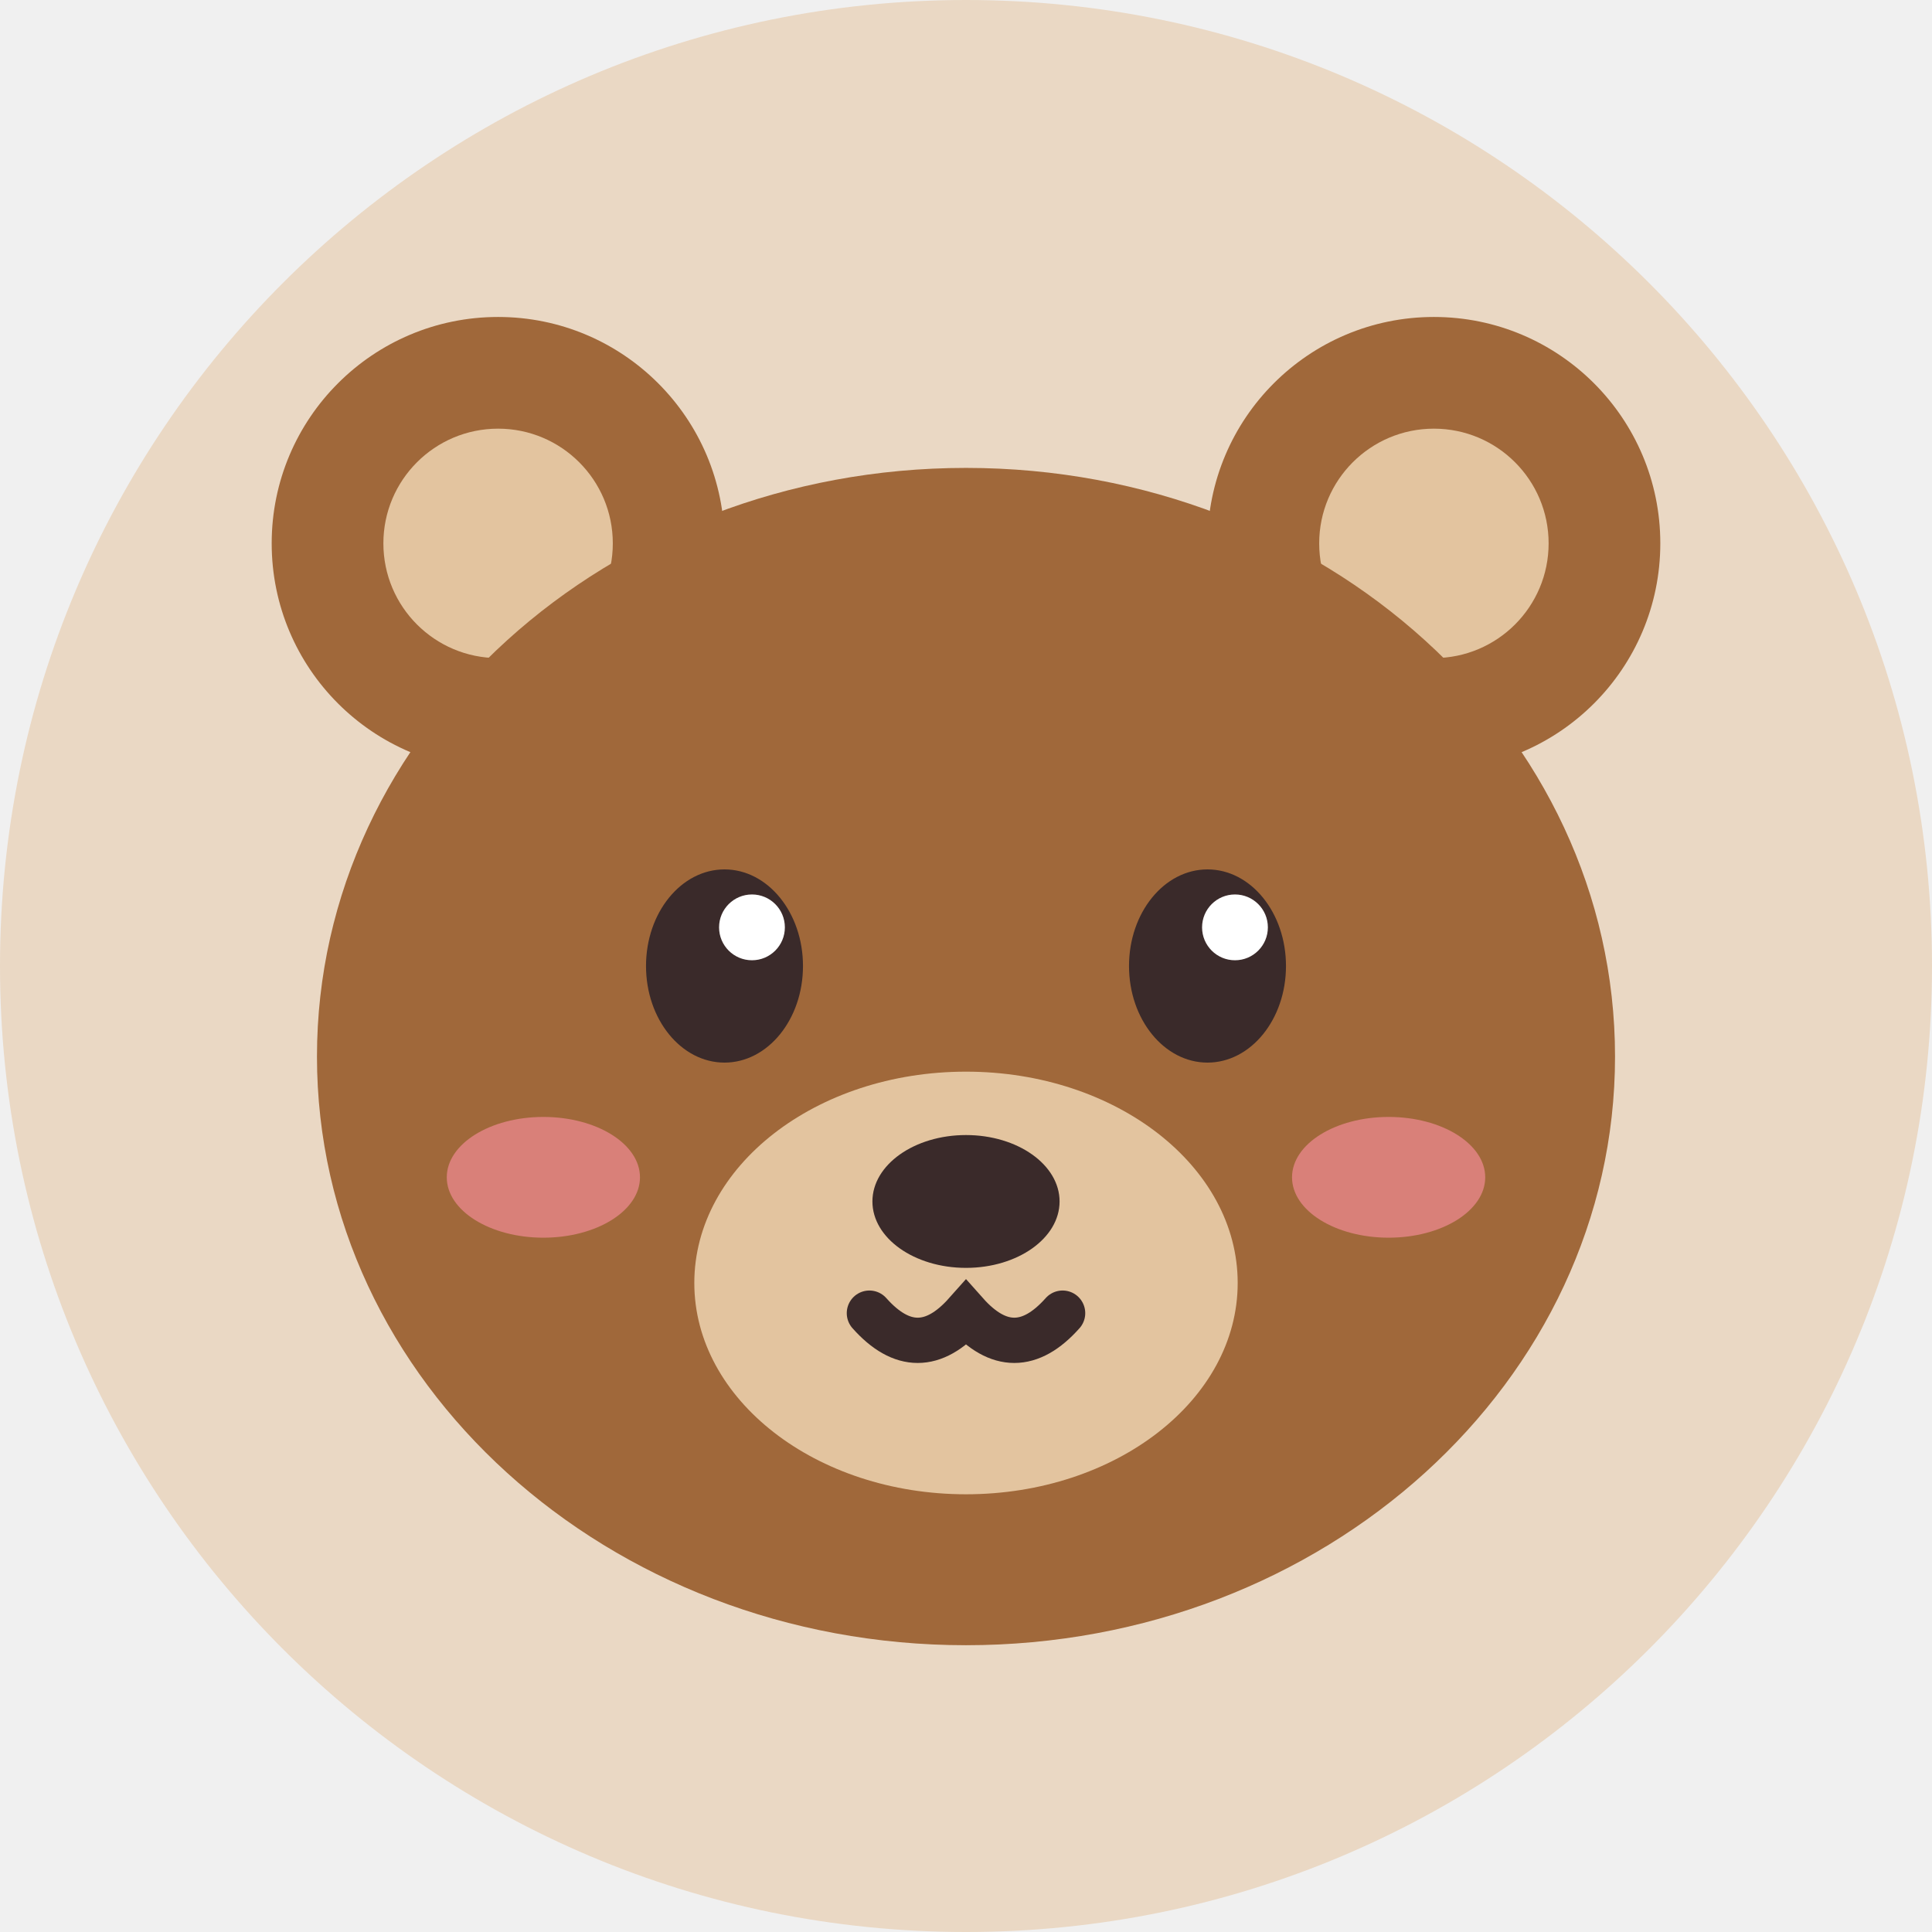
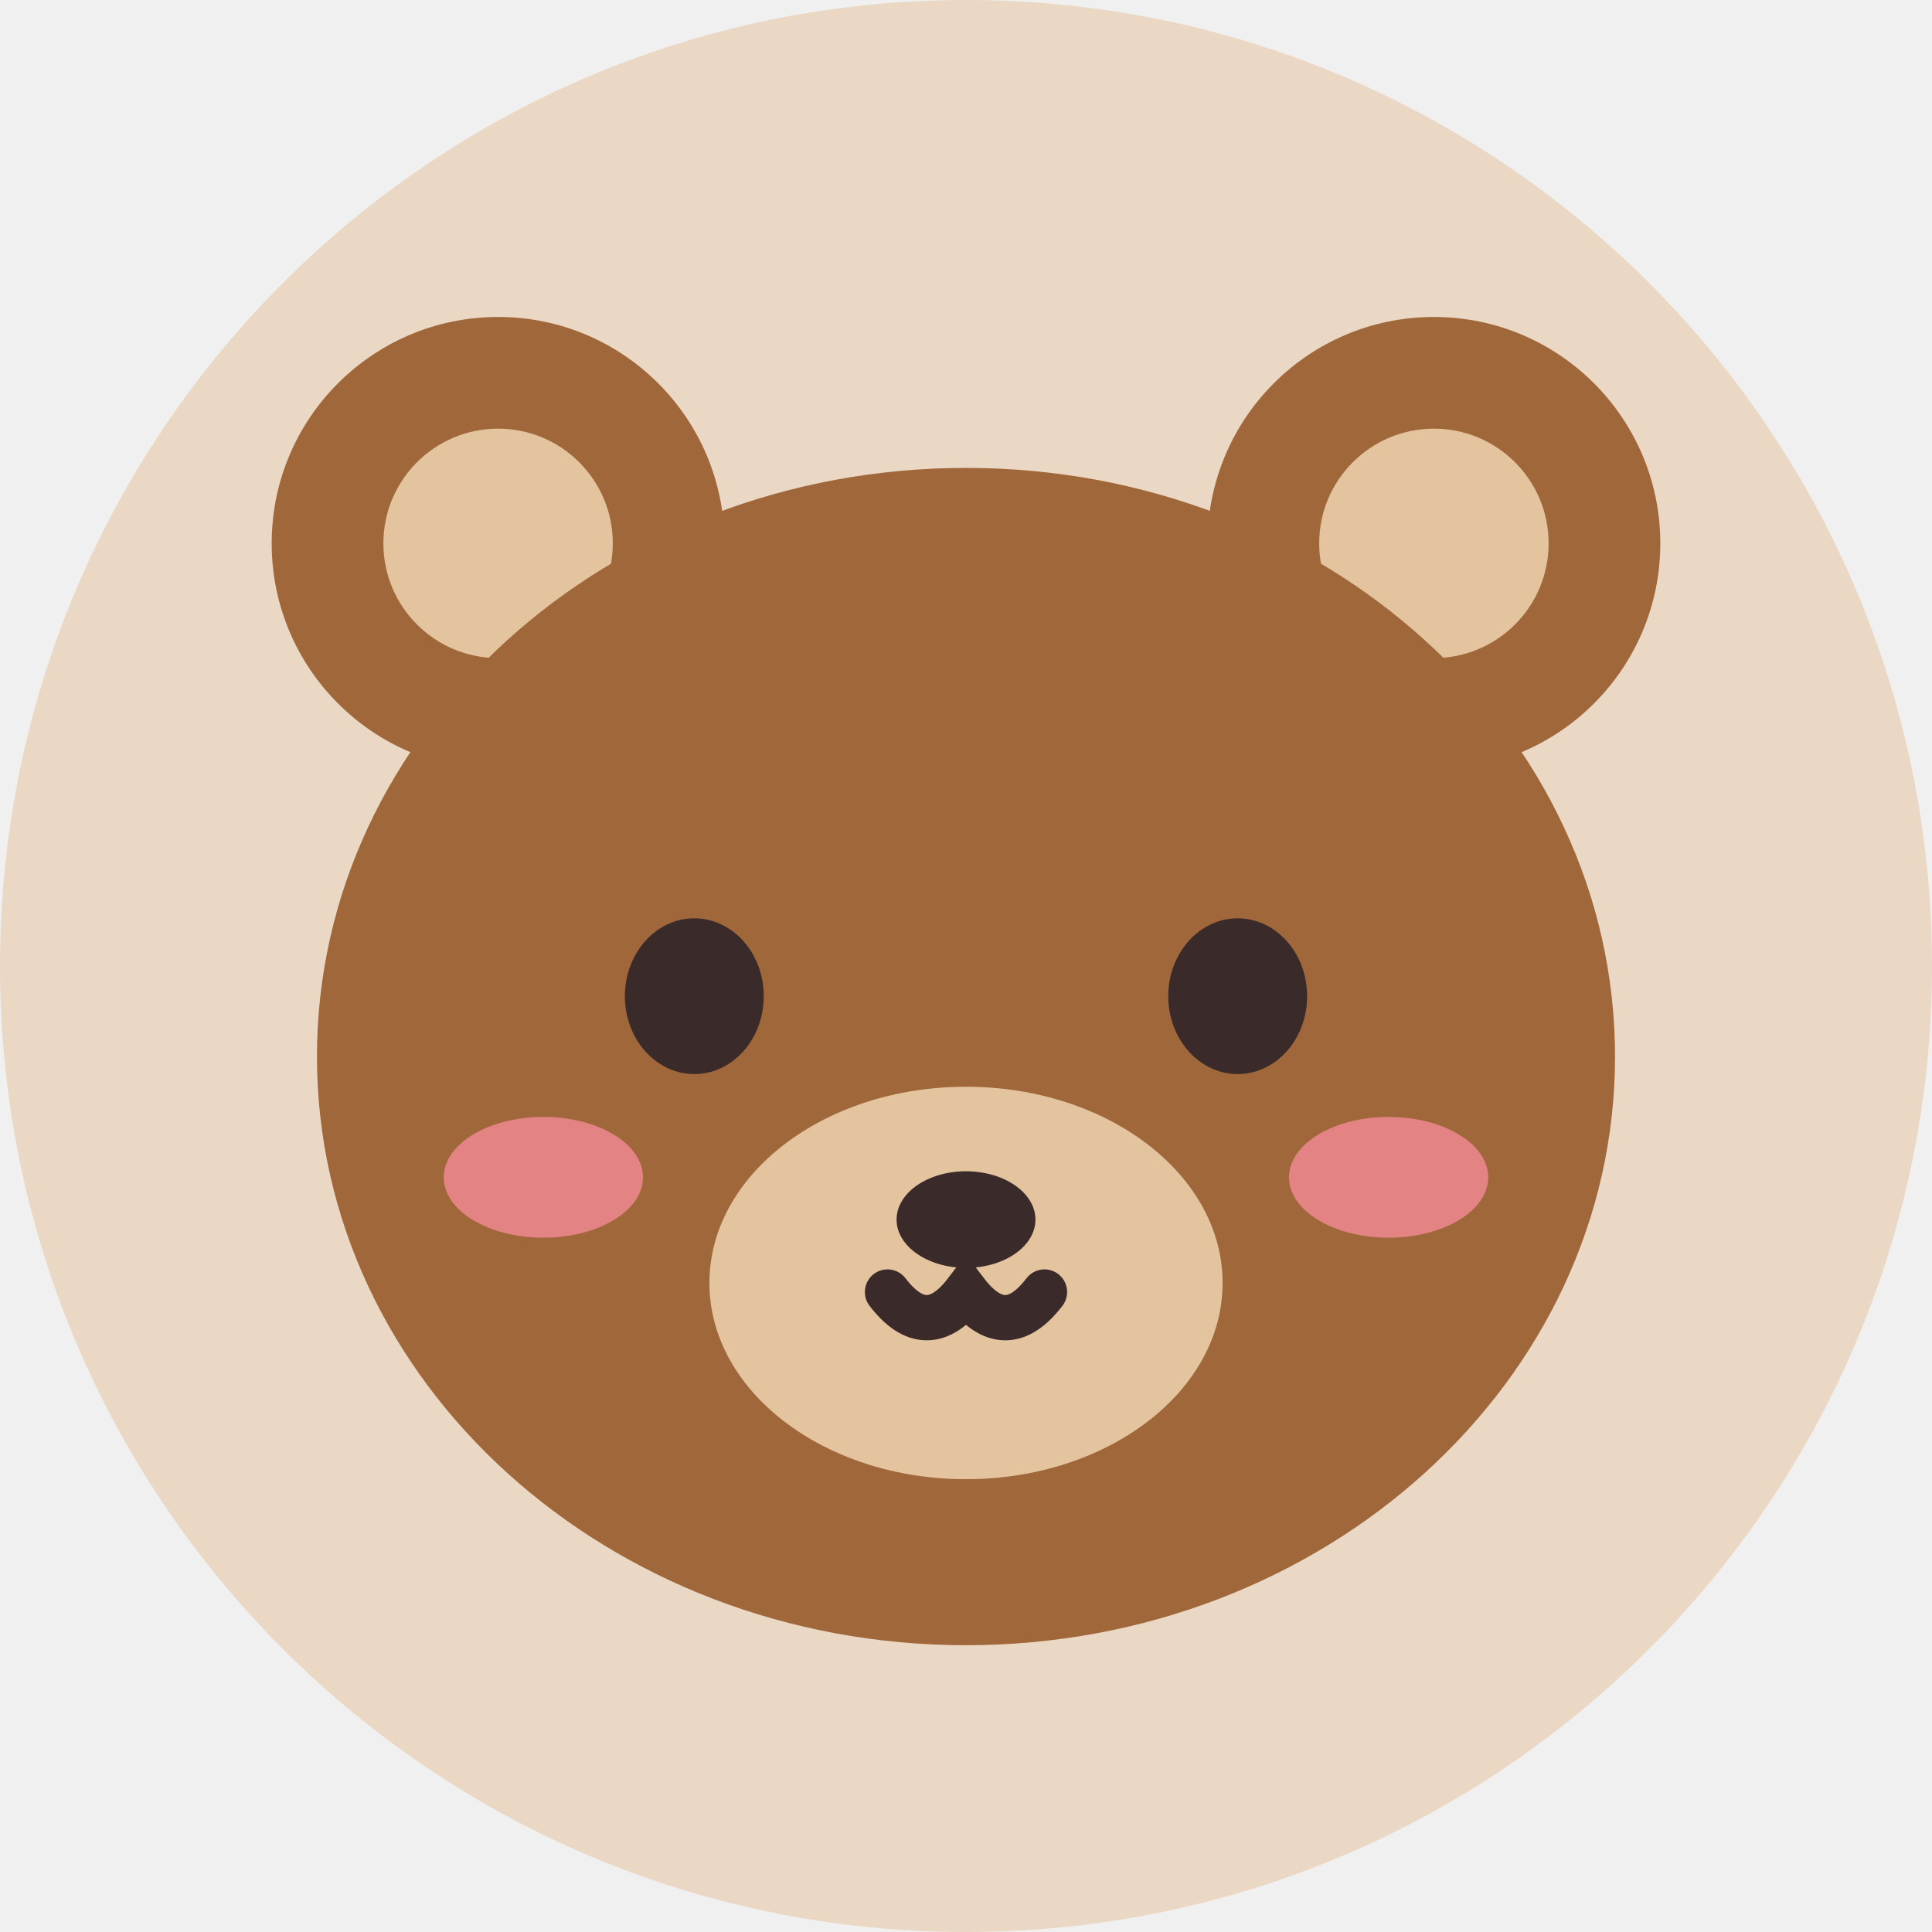
<svg xmlns="http://www.w3.org/2000/svg" viewBox="0 0 64 64" data-hue="brown">
  <circle cx="32" cy="32" r="32" fill="#ead8c4" />
  <circle cx="16.5" cy="18" r="7.5" fill="#a0683a" />
  <circle cx="47.5" cy="18" r="7.5" fill="#a0683a" />
  <circle cx="16.5" cy="18" r="3.8" fill="#e3c49f" />
  <circle cx="47.5" cy="18" r="3.8" fill="#e3c49f" />
  <ellipse cx="32" cy="35" rx="21.5" ry="19.5" fill="#a0683a" />
-   <ellipse cx="32" cy="42.5" rx="9" ry="7" fill="#e3c49f" />
-   <ellipse cx="24" cy="32" rx="2.6" ry="3.2" fill="#3a2a2a" />
-   <circle cx="24.91" cy="30.72" r="1.09" fill="#fff" />
-   <ellipse cx="40" cy="32" rx="2.6" ry="3.2" fill="#3a2a2a" />
-   <circle cx="40.91" cy="30.72" r="1.09" fill="#fff" />
-   <ellipse cx="18" cy="39" rx="3.2" ry="2" fill="#ff8fa3" opacity="0.6" />
-   <ellipse cx="46" cy="39" rx="3.2" ry="2" fill="#ff8fa3" opacity="0.6" />
-   <ellipse cx="32" cy="39.8" rx="3.1" ry="2.2" fill="#3a2a2a" />
-   <path d="M28.8 43.5 q1.6 1.8 3.2 0 q1.6 1.8 3.2 0" fill="none" stroke="#3a2a2a" stroke-width="1.5" stroke-linecap="round" />
+   <ellipse cx="32" cy="42.5" rx="8.5" ry="6.5" fill="#e3c49f" />
+   <ellipse cx="23" cy="33" rx="2.3" ry="2.58" fill="#3a2a2a" />
+   <ellipse cx="41" cy="33" rx="2.3" ry="2.58" fill="#3a2a2a" />
+   <ellipse cx="18" cy="39" rx="3.3" ry="2" fill="#ff8fa3" opacity="0.7" />
+   <ellipse cx="46" cy="39" rx="3.3" ry="2" fill="#ff8fa3" opacity="0.7" />
+   <ellipse cx="32" cy="40.4" rx="2.3" ry="1.6" fill="#3a2a2a" />
+   <path d="M29.4 42.8 q1.3 1.7 2.6 0 q1.3 1.7 2.6 0" fill="none" stroke="#3a2a2a" stroke-width="1.5" stroke-linecap="round" />
</svg>
